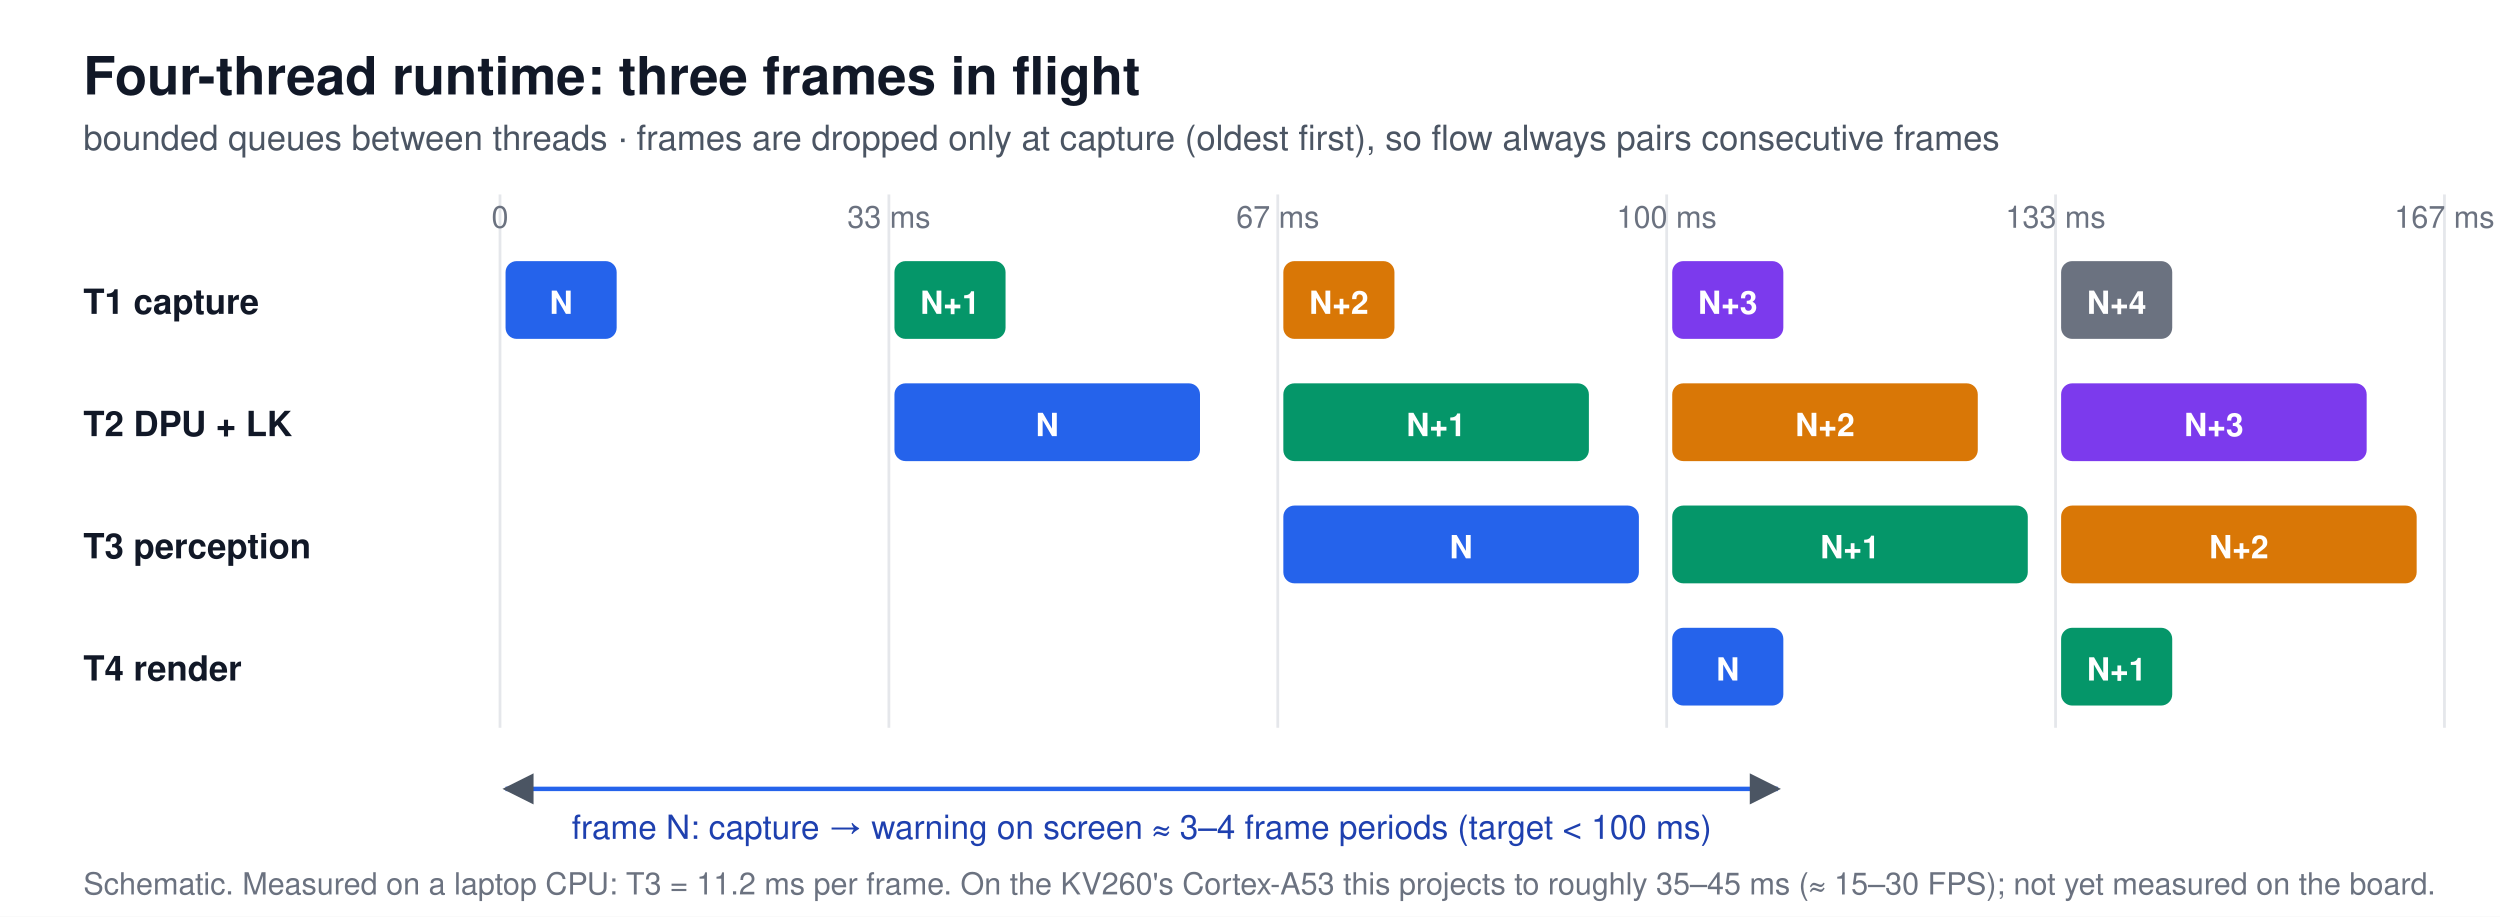
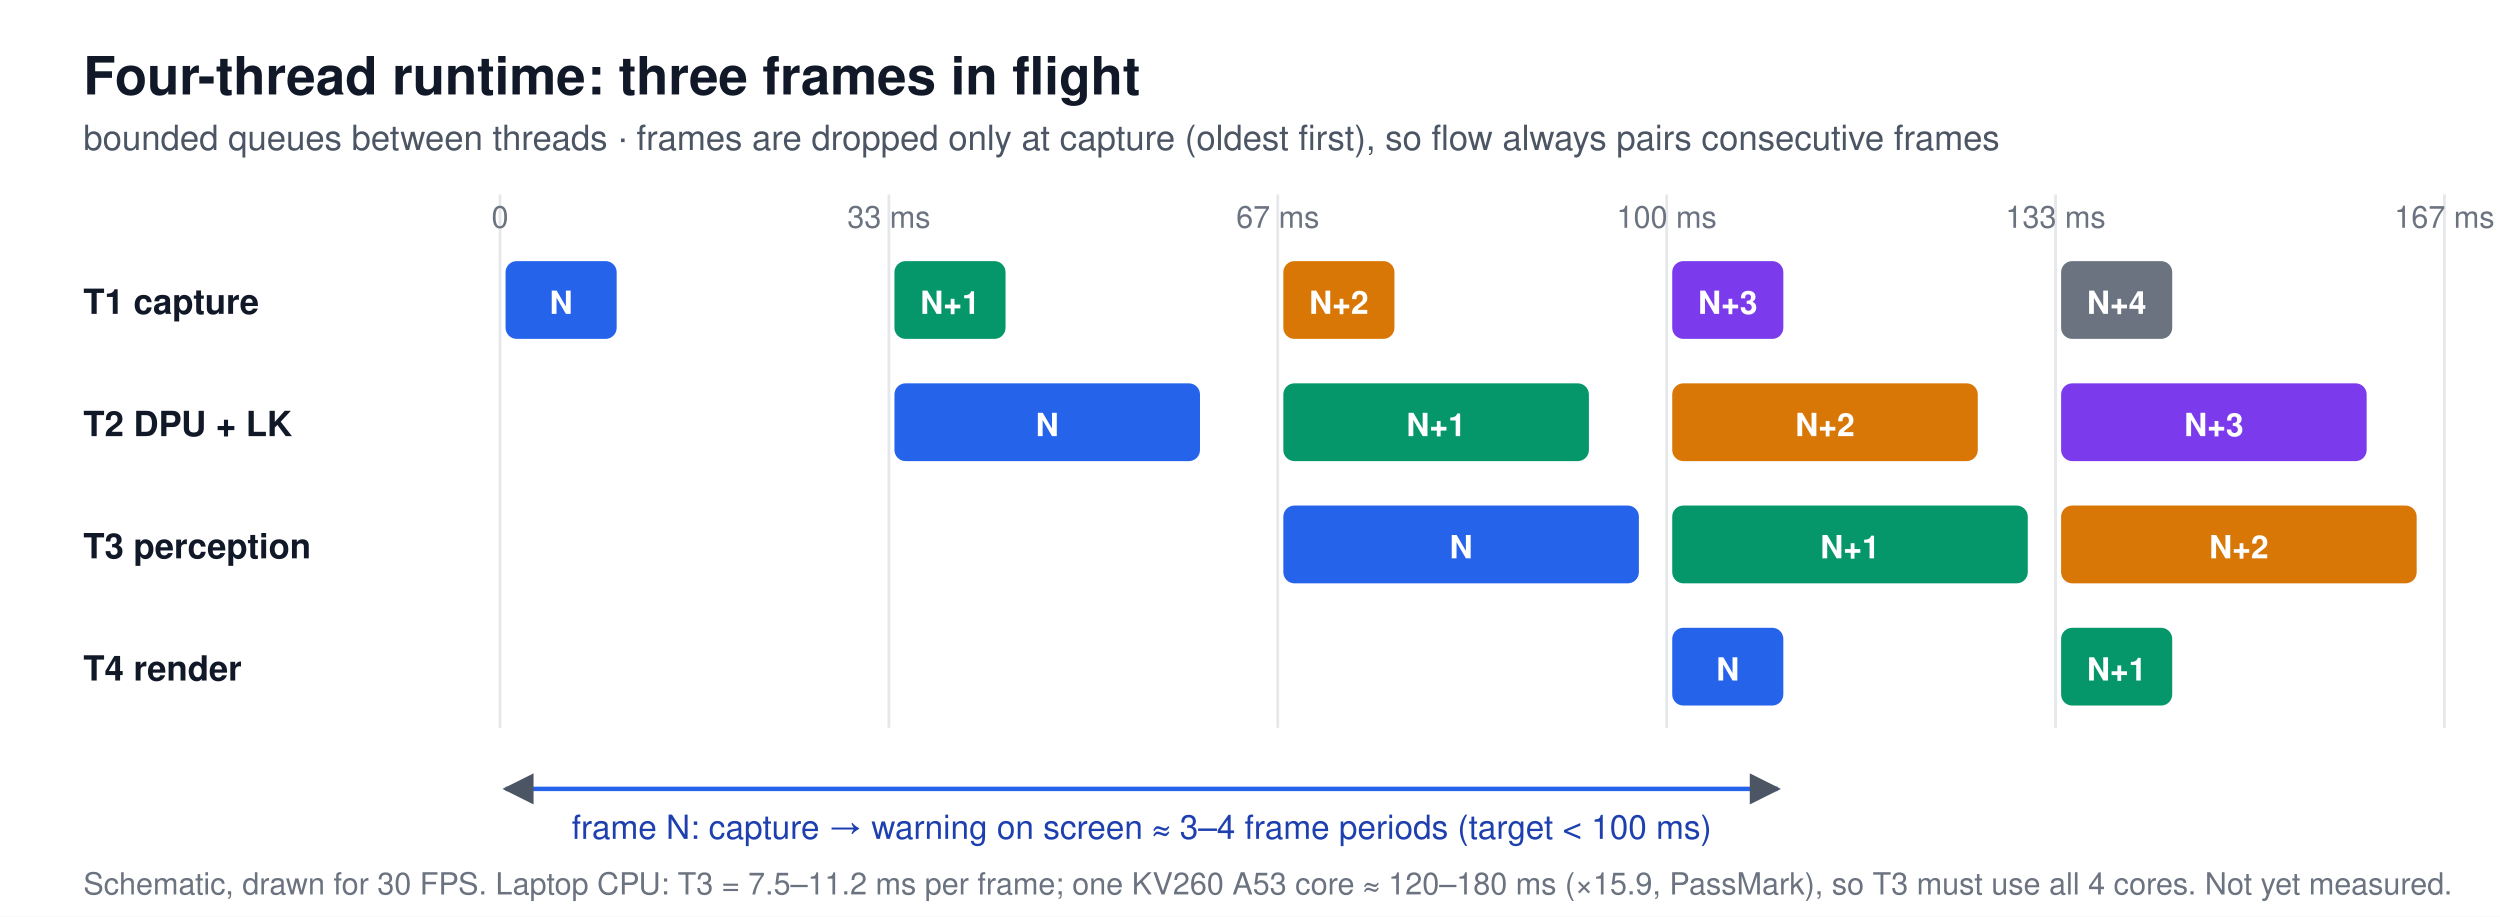
<svg xmlns="http://www.w3.org/2000/svg" viewBox="0 0 900 330" width="900" height="330" font-family="Segoe UI, Helvetica, Arial, sans-serif">
  <defs>
    <marker id="a" viewBox="0 0 10 10" refX="9" refY="5" markerWidth="7" markerHeight="7" orient="auto-start-reverse">
      <path d="M0,0 L10,5 L0,10 z" fill="#4b5563" />
    </marker>
  </defs>
  <rect width="900" height="330" fill="#ffffff" />
  <text x="30" y="34" font-size="19" font-weight="700" fill="#111827">Four-thread runtime: three frames in flight</text>
  <text x="30" y="54" font-size="12.5" fill="#4b5563">bounded queues between threads · frames are dropped only at capture (oldest first), so flow always pairs consecutive frames</text>
  <g stroke="#e5e7eb" stroke-width="1">
    <path d="M180,70 V262" />
    <path d="M320,70 V262" />
    <path d="M460,70 V262" />
    <path d="M600,70 V262" />
    <path d="M740,70 V262" />
    <path d="M880,70 V262" />
  </g>
  <g font-size="11" fill="#6b7280" text-anchor="middle">
    <text x="180" y="82">0</text>
    <text x="320" y="82">33 ms</text>
    <text x="460" y="82">67 ms</text>
    <text x="600" y="82">100 ms</text>
    <text x="740" y="82">133 ms</text>
    <text x="880" y="82">167 ms</text>
  </g>
  <g font-size="12.5" fill="#111827">
    <text x="30" y="113" font-weight="700">T1 capture</text>
    <text x="30" y="157" font-weight="700">T2 DPU + LK</text>
    <text x="30" y="201" font-weight="700">T3 perception</text>
    <text x="30" y="245" font-weight="700">T4 render</text>
  </g>
  <g font-size="11.5" font-weight="700" fill="#ffffff" text-anchor="middle">
    <rect x="182" y="94" width="40" height="28" rx="4" fill="#2563eb" />
    <text x="202" y="113">N</text>
    <rect x="322" y="94" width="40" height="28" rx="4" fill="#059669" />
    <text x="342" y="113">N+1</text>
    <rect x="462" y="94" width="40" height="28" rx="4" fill="#d97706" />
    <text x="482" y="113">N+2</text>
    <rect x="602" y="94" width="40" height="28" rx="4" fill="#7c3aed" />
    <text x="622" y="113">N+3</text>
    <rect x="742" y="94" width="40" height="28" rx="4" fill="#6b7280" />
    <text x="762" y="113">N+4</text>
    <rect x="322" y="138" width="110" height="28" rx="4" fill="#2563eb" />
    <text x="377" y="157">N</text>
    <rect x="462" y="138" width="110" height="28" rx="4" fill="#059669" />
    <text x="517" y="157">N+1</text>
    <rect x="602" y="138" width="110" height="28" rx="4" fill="#d97706" />
    <text x="657" y="157">N+2</text>
    <rect x="742" y="138" width="110" height="28" rx="4" fill="#7c3aed" />
    <text x="797" y="157">N+3</text>
    <rect x="462" y="182" width="128" height="28" rx="4" fill="#2563eb" />
    <text x="526" y="201">N</text>
    <rect x="602" y="182" width="128" height="28" rx="4" fill="#059669" />
    <text x="666" y="201">N+1</text>
    <rect x="742" y="182" width="128" height="28" rx="4" fill="#d97706" />
    <text x="806" y="201">N+2</text>
    <rect x="602" y="226" width="40" height="28" rx="4" fill="#2563eb" />
    <text x="622" y="245">N</text>
    <rect x="742" y="226" width="40" height="28" rx="4" fill="#059669" />
    <text x="762" y="245">N+1</text>
  </g>
  <path d="M182,284 H640" stroke="#2563eb" stroke-width="1.6" fill="none" marker-start="url(#a)" marker-end="url(#a)" />
  <text x="411" y="302" text-anchor="middle" font-size="12" fill="#1e40af">frame N: capture → warning on screen ≈ 3–4 frame periods (target &lt; 100 ms)</text>
-   <text x="30" y="322" font-size="11" fill="#6b7280">Schematic. Measured on a laptop CPU: T3 = 11.2 ms per frame. On the KV260's Cortex-A53 this projects to roughly 35–45 ms (≈ 15–30 FPS); not yet measured on the board.</text>
+   <text x="30" y="322" font-size="11" fill="#6b7280">Schematic, drawn for 30 FPS. Laptop CPU: T3 = 7.5–11.2 ms per frame; one KV260 A53 core ≈ 120–180 ms (×15.9, PassMark), so T3 must use all 4 cores. Not yet measured.</text>
</svg>
